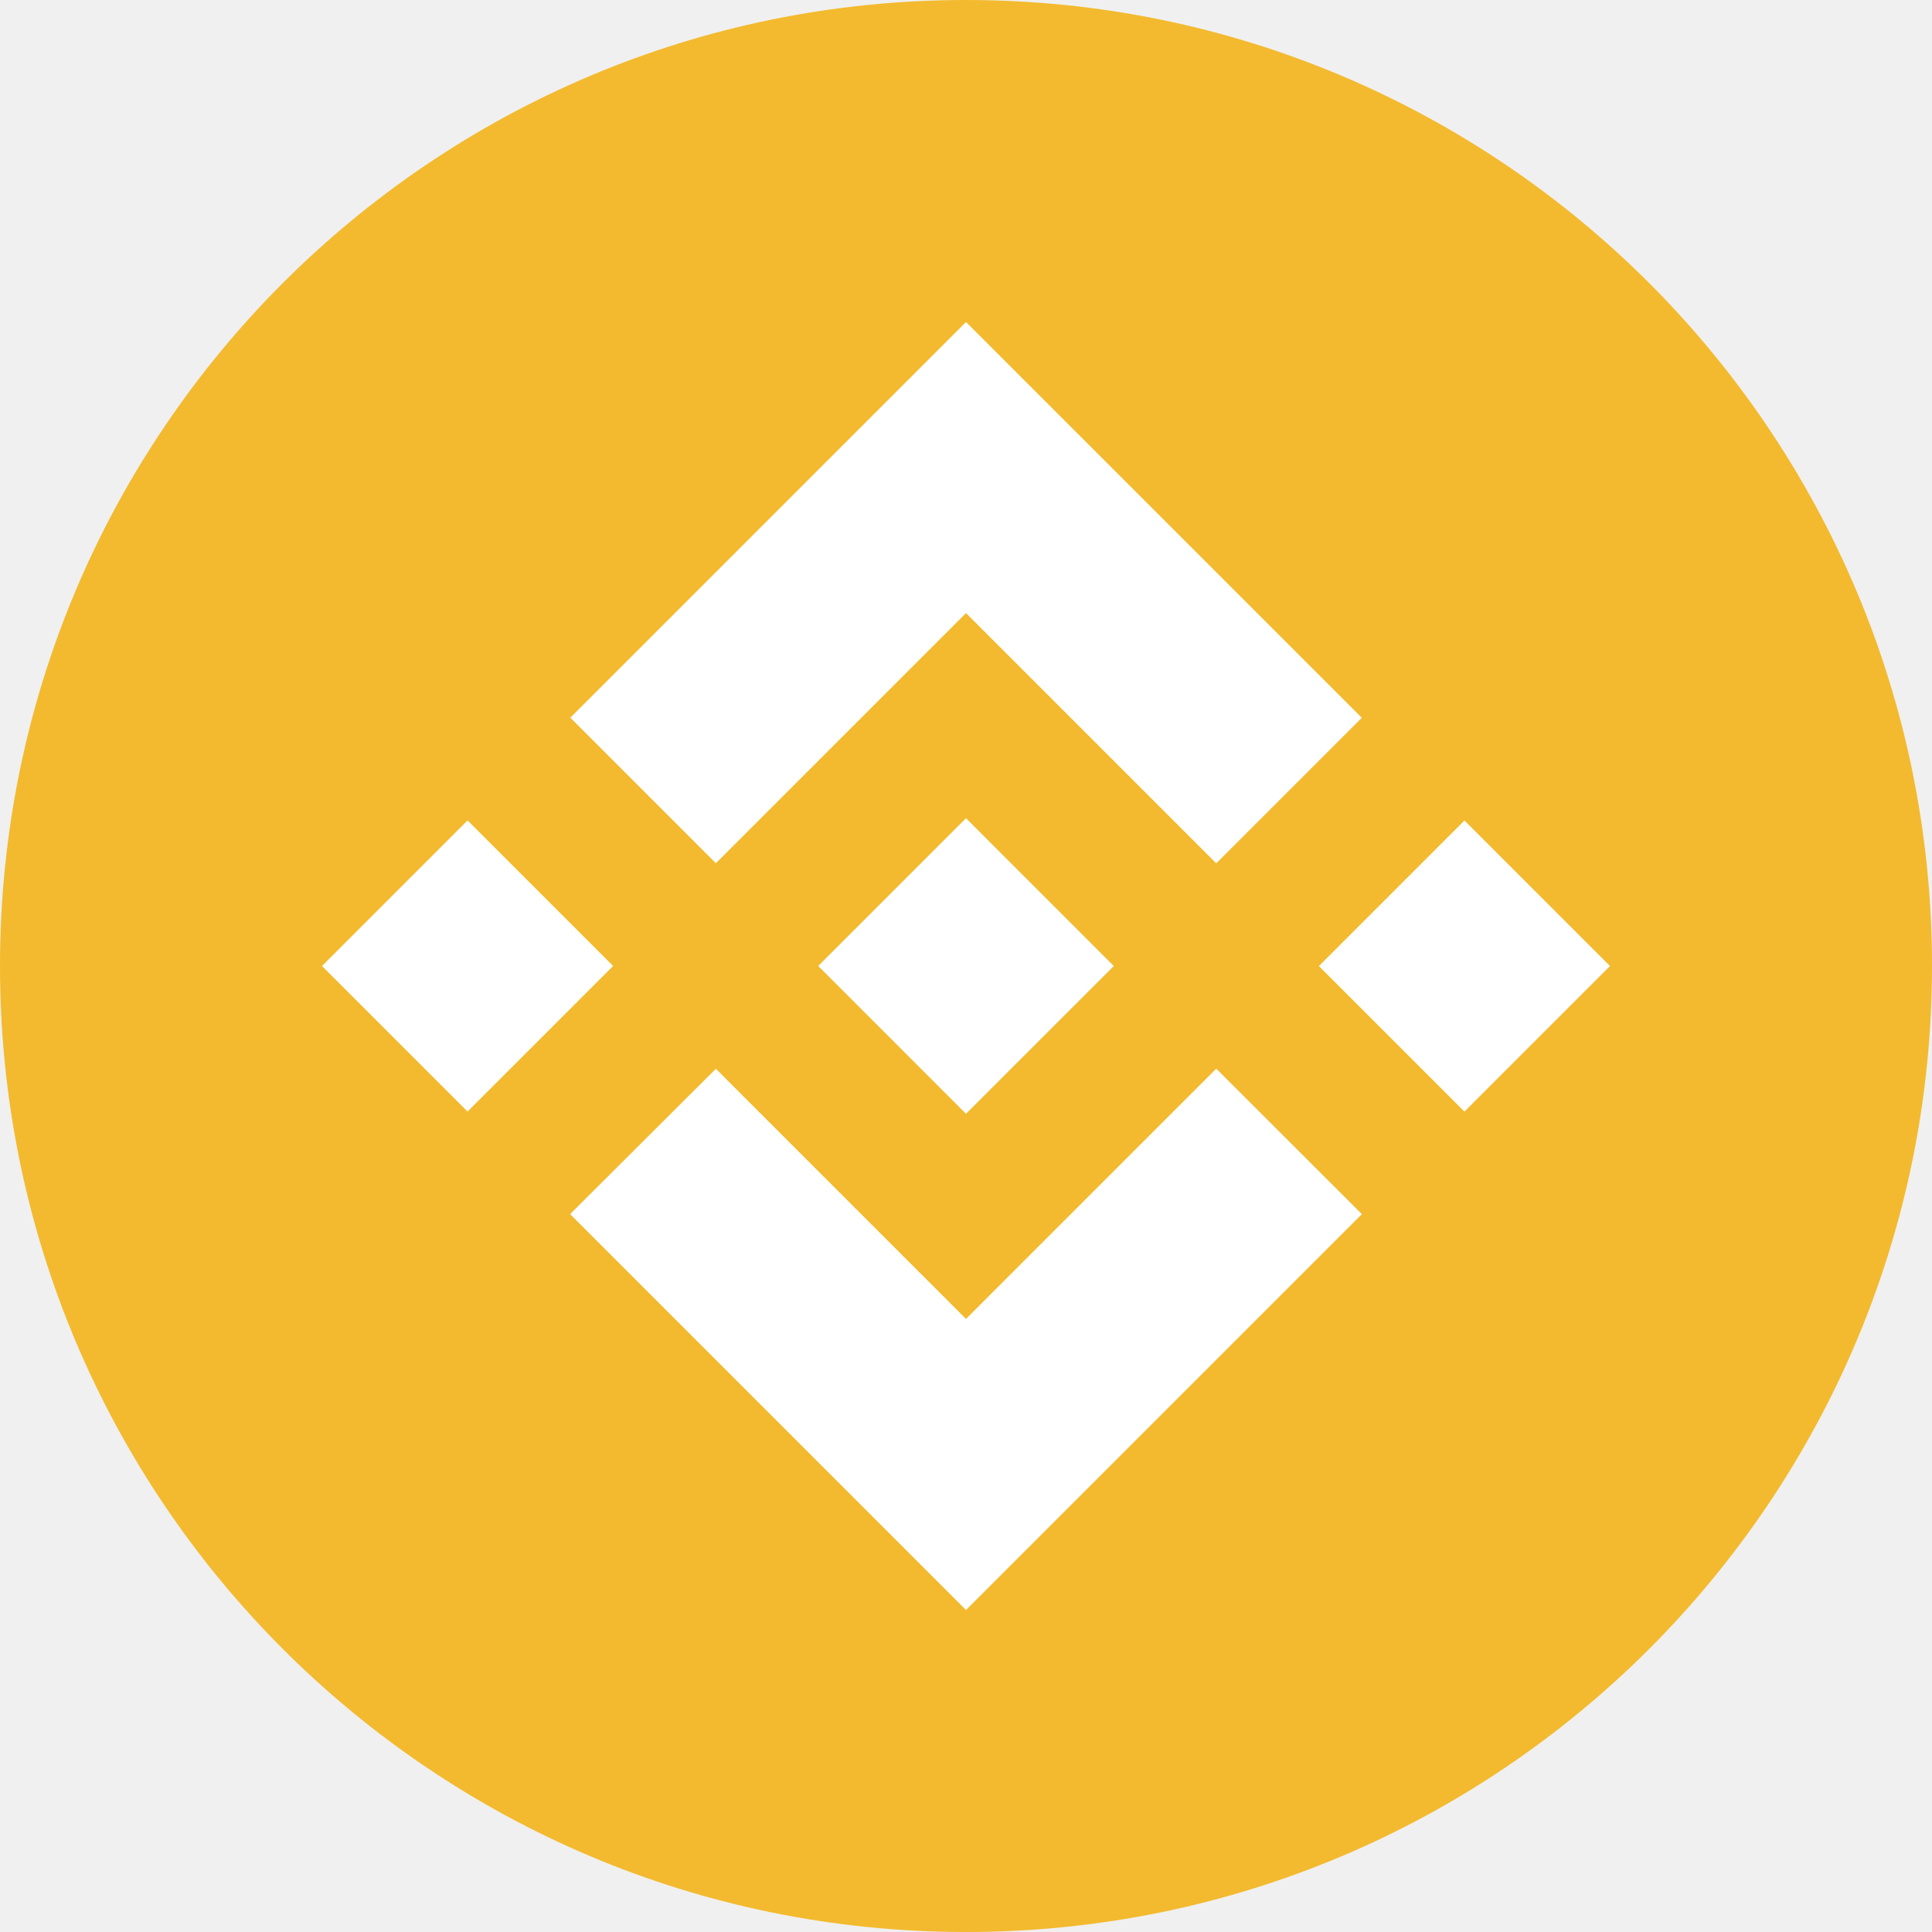
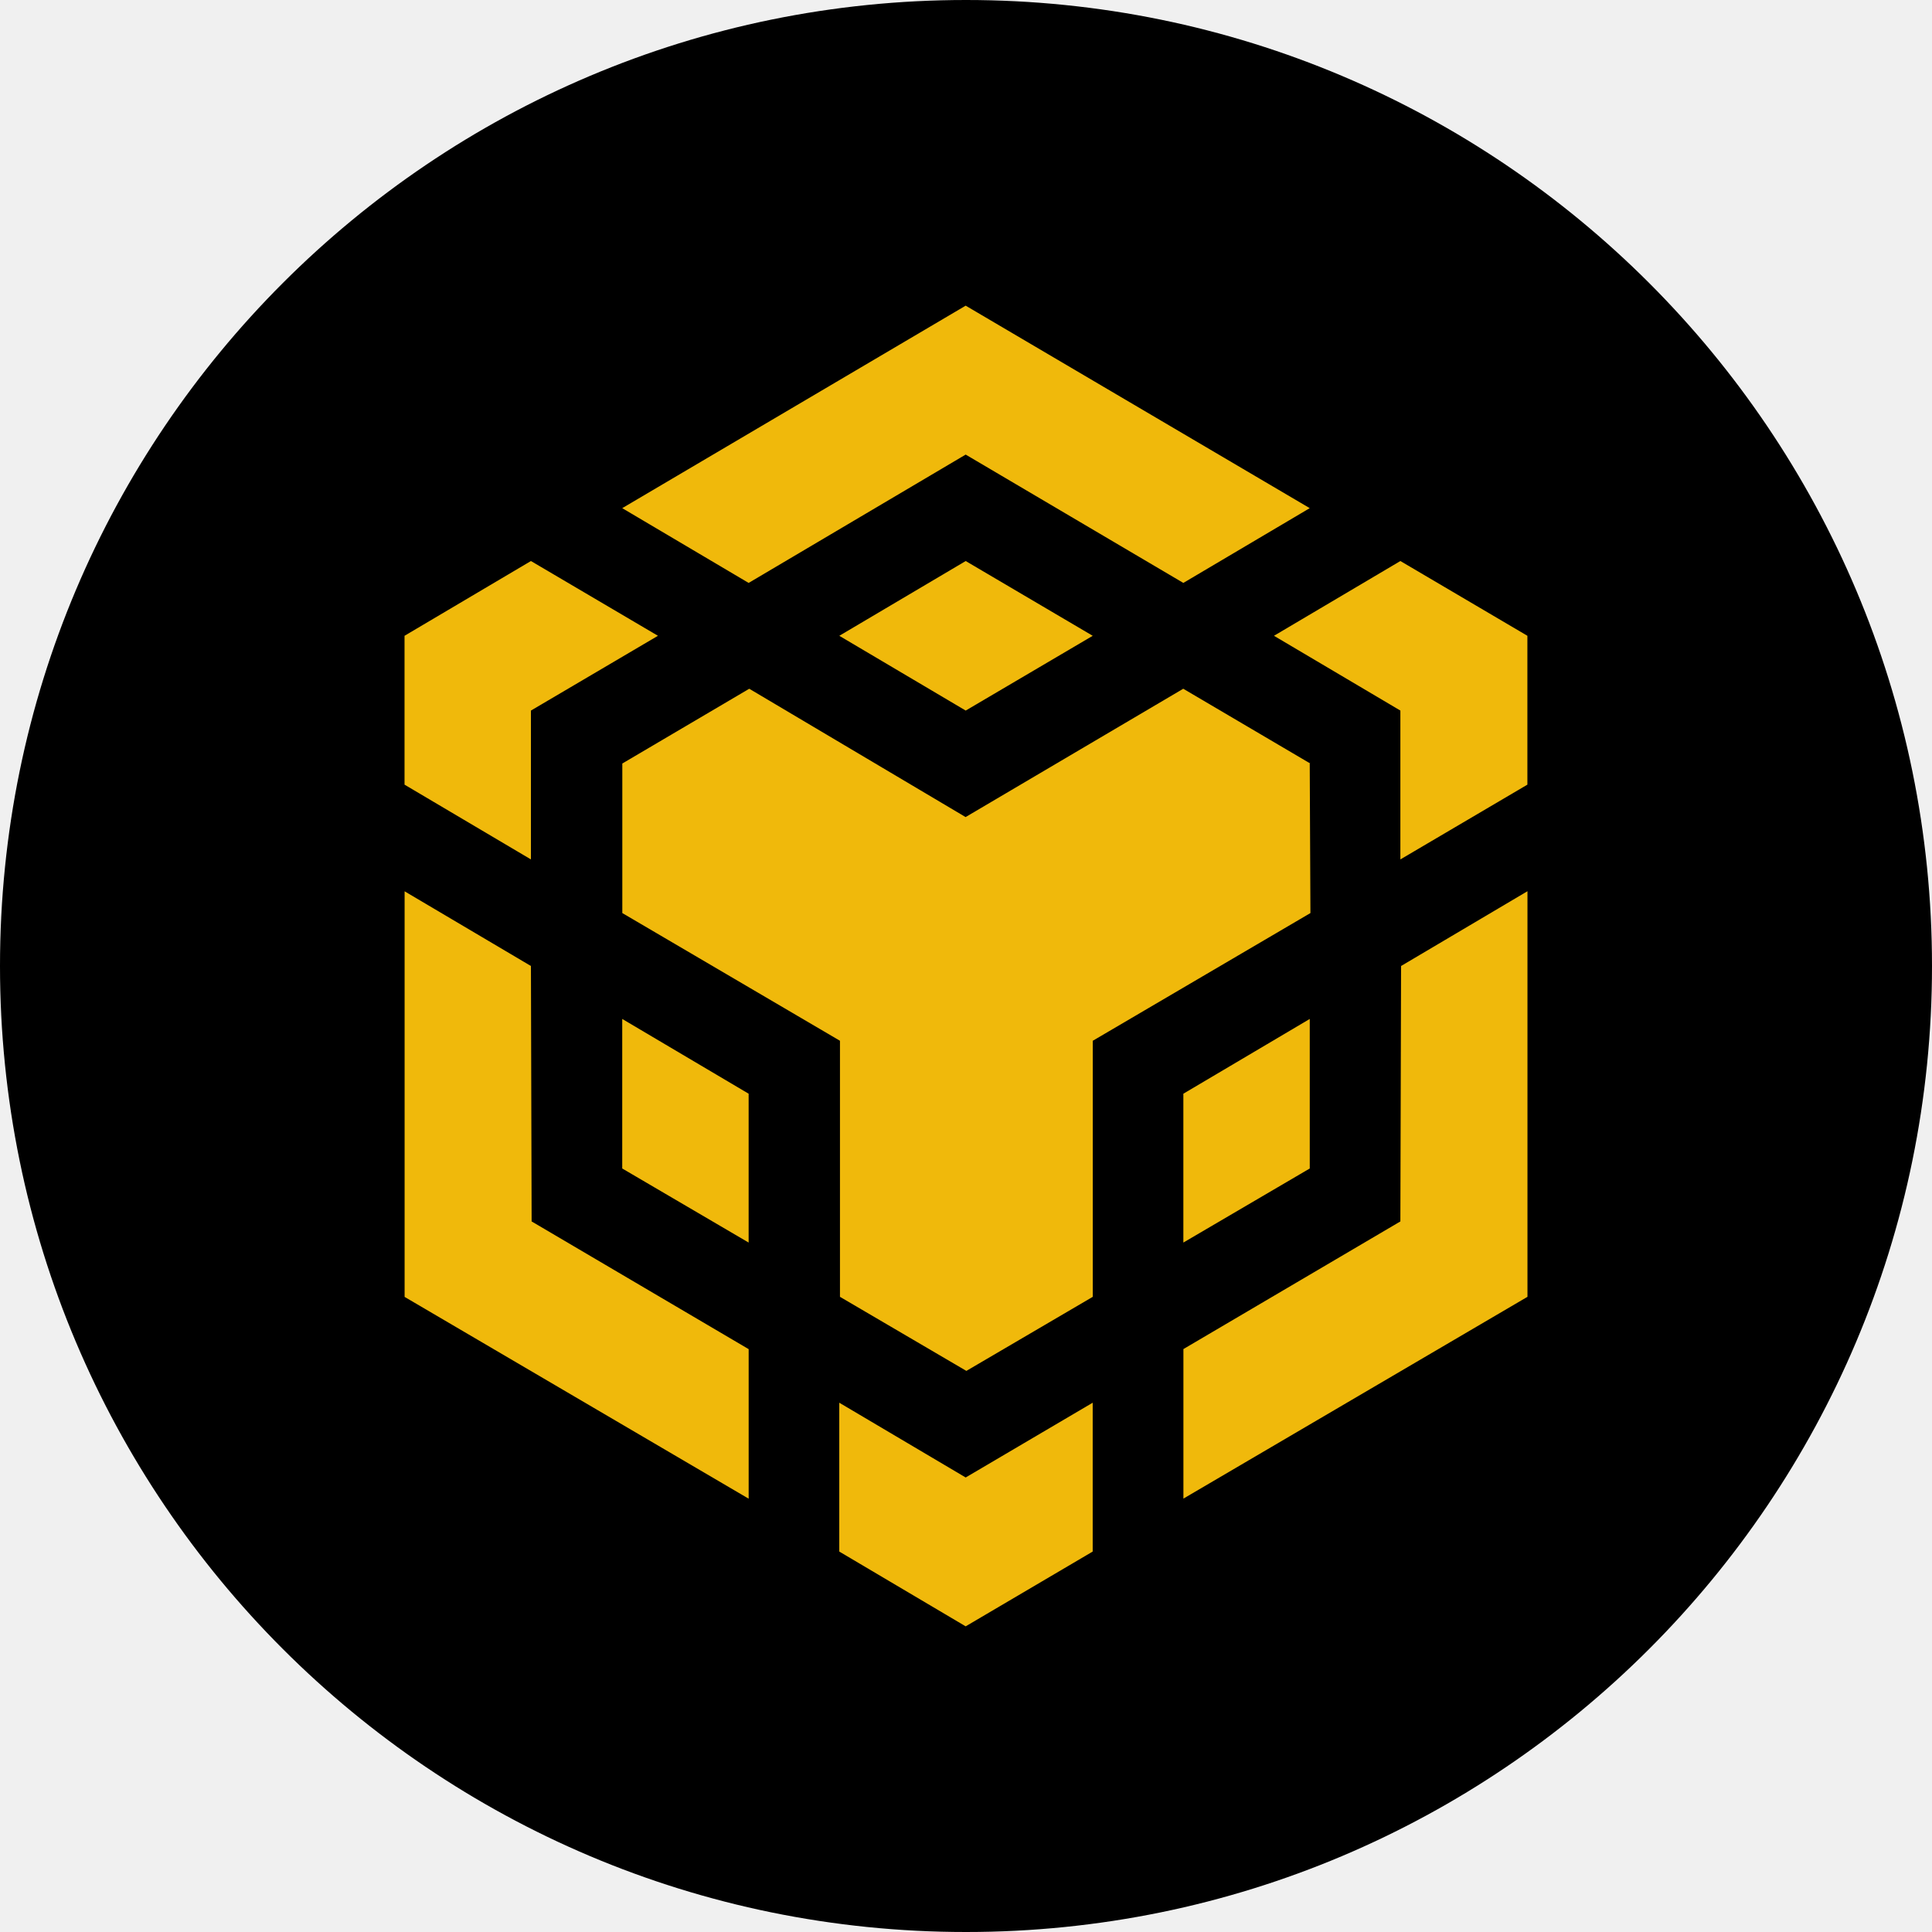
- <svg xmlns="http://www.w3.org/2000/svg" fill="none" height="250" viewBox="0 0 250 250" width="250">
-   <clipPath id="a">
-     <path d="m0 0h250v250h-250z" />
-   </clipPath>
-   <g clip-path="url(#a)">
-     <path d="m125 250.001c69.036 0 125-55.965 125-125.001 0-69.035-55.964-125-125-125-69.036 0-125 55.965-125 125 0 69.036 55.964 125.001 125 125.001z" fill="#f3ba2f" />
-     <g fill="#fff">
-       <path d="m92.632 111.701 32.368-32.368 32.383 32.382 18.833-18.833-51.216-51.215-51.2 51.2 18.832 18.833zm-50.965 13.299 18.834-18.837 18.833 18.833-18.834 18.834zm50.965 13.301 32.368 32.366 32.382-32.382 18.843 18.824-.009.01-51.216 51.214-51.2-51.2-.027-.026 18.861-18.808zm78.034-13.293 18.834-18.834 18.832 18.833-18.833 18.834z" />
-       <path d="m144.101 124.99h.008l-19.11-19.111-14.124 14.121-1.623 1.624-3.346 3.347-.027.026.027.027 19.093 19.097 19.111-19.111.009-.01-.017-.01" />
-     </g>
+ <svg xmlns="http://www.w3.org/2000/svg" fill="none" height="260" viewBox="0 0 260 260" width="260">
+   <path clip-rule="evenodd" d="m130 0c71.802 0 130 58.198 130 130 0 71.802-58.198 130-130 130-71.802 0-130-58.198-130-130 0-71.802 58.198-130 130-130z" fill="#000" fill-rule="evenodd" />
+   <g fill="#f0b90b">
+     <path d="m71.45 130 .094 34.375 29.208 17.187v20.125l-46.302-27.156v-54.583zm0-34.375v20.031l-17.01-10.062v-20.032l17.01-10.062 17.094 10.062zm41.5-10.062 17.01-10.062 17.094 10.062-17.094 10.062z" />
+     <path d="m83.737 157.25v-20.125l17.011 10.062v20.032zm29.209 31.521 17.01 10.062 17.094-10.062v20.031l-17.094 10.063-17.01-10.063zm58.5-103.209 17.01-10.062 17.094 10.062v20.032l-17.094 10.062v-20.031zm17.01 78.812.094-34.375 17.01-10.063v54.584l-46.302 27.156v-20.125z" />
+     <path d="m176.261 157.25-17.01 9.969v-20.032l17.01-10.062z" />
+     <path d="m176.258 102.75.094 20.125-29.292 17.188v34.458l-17.01 9.969-17.011-9.969v-34.458l-29.291-17.188v-20.125l17.083-10.062 29.115 17.27 29.291-17.27 17.094 10.062zm-92.521-34.365 46.219-27.25 46.302 27.25-17.01 10.062-29.292-17.271-29.208 17.271z" />
  </g>
</svg>
